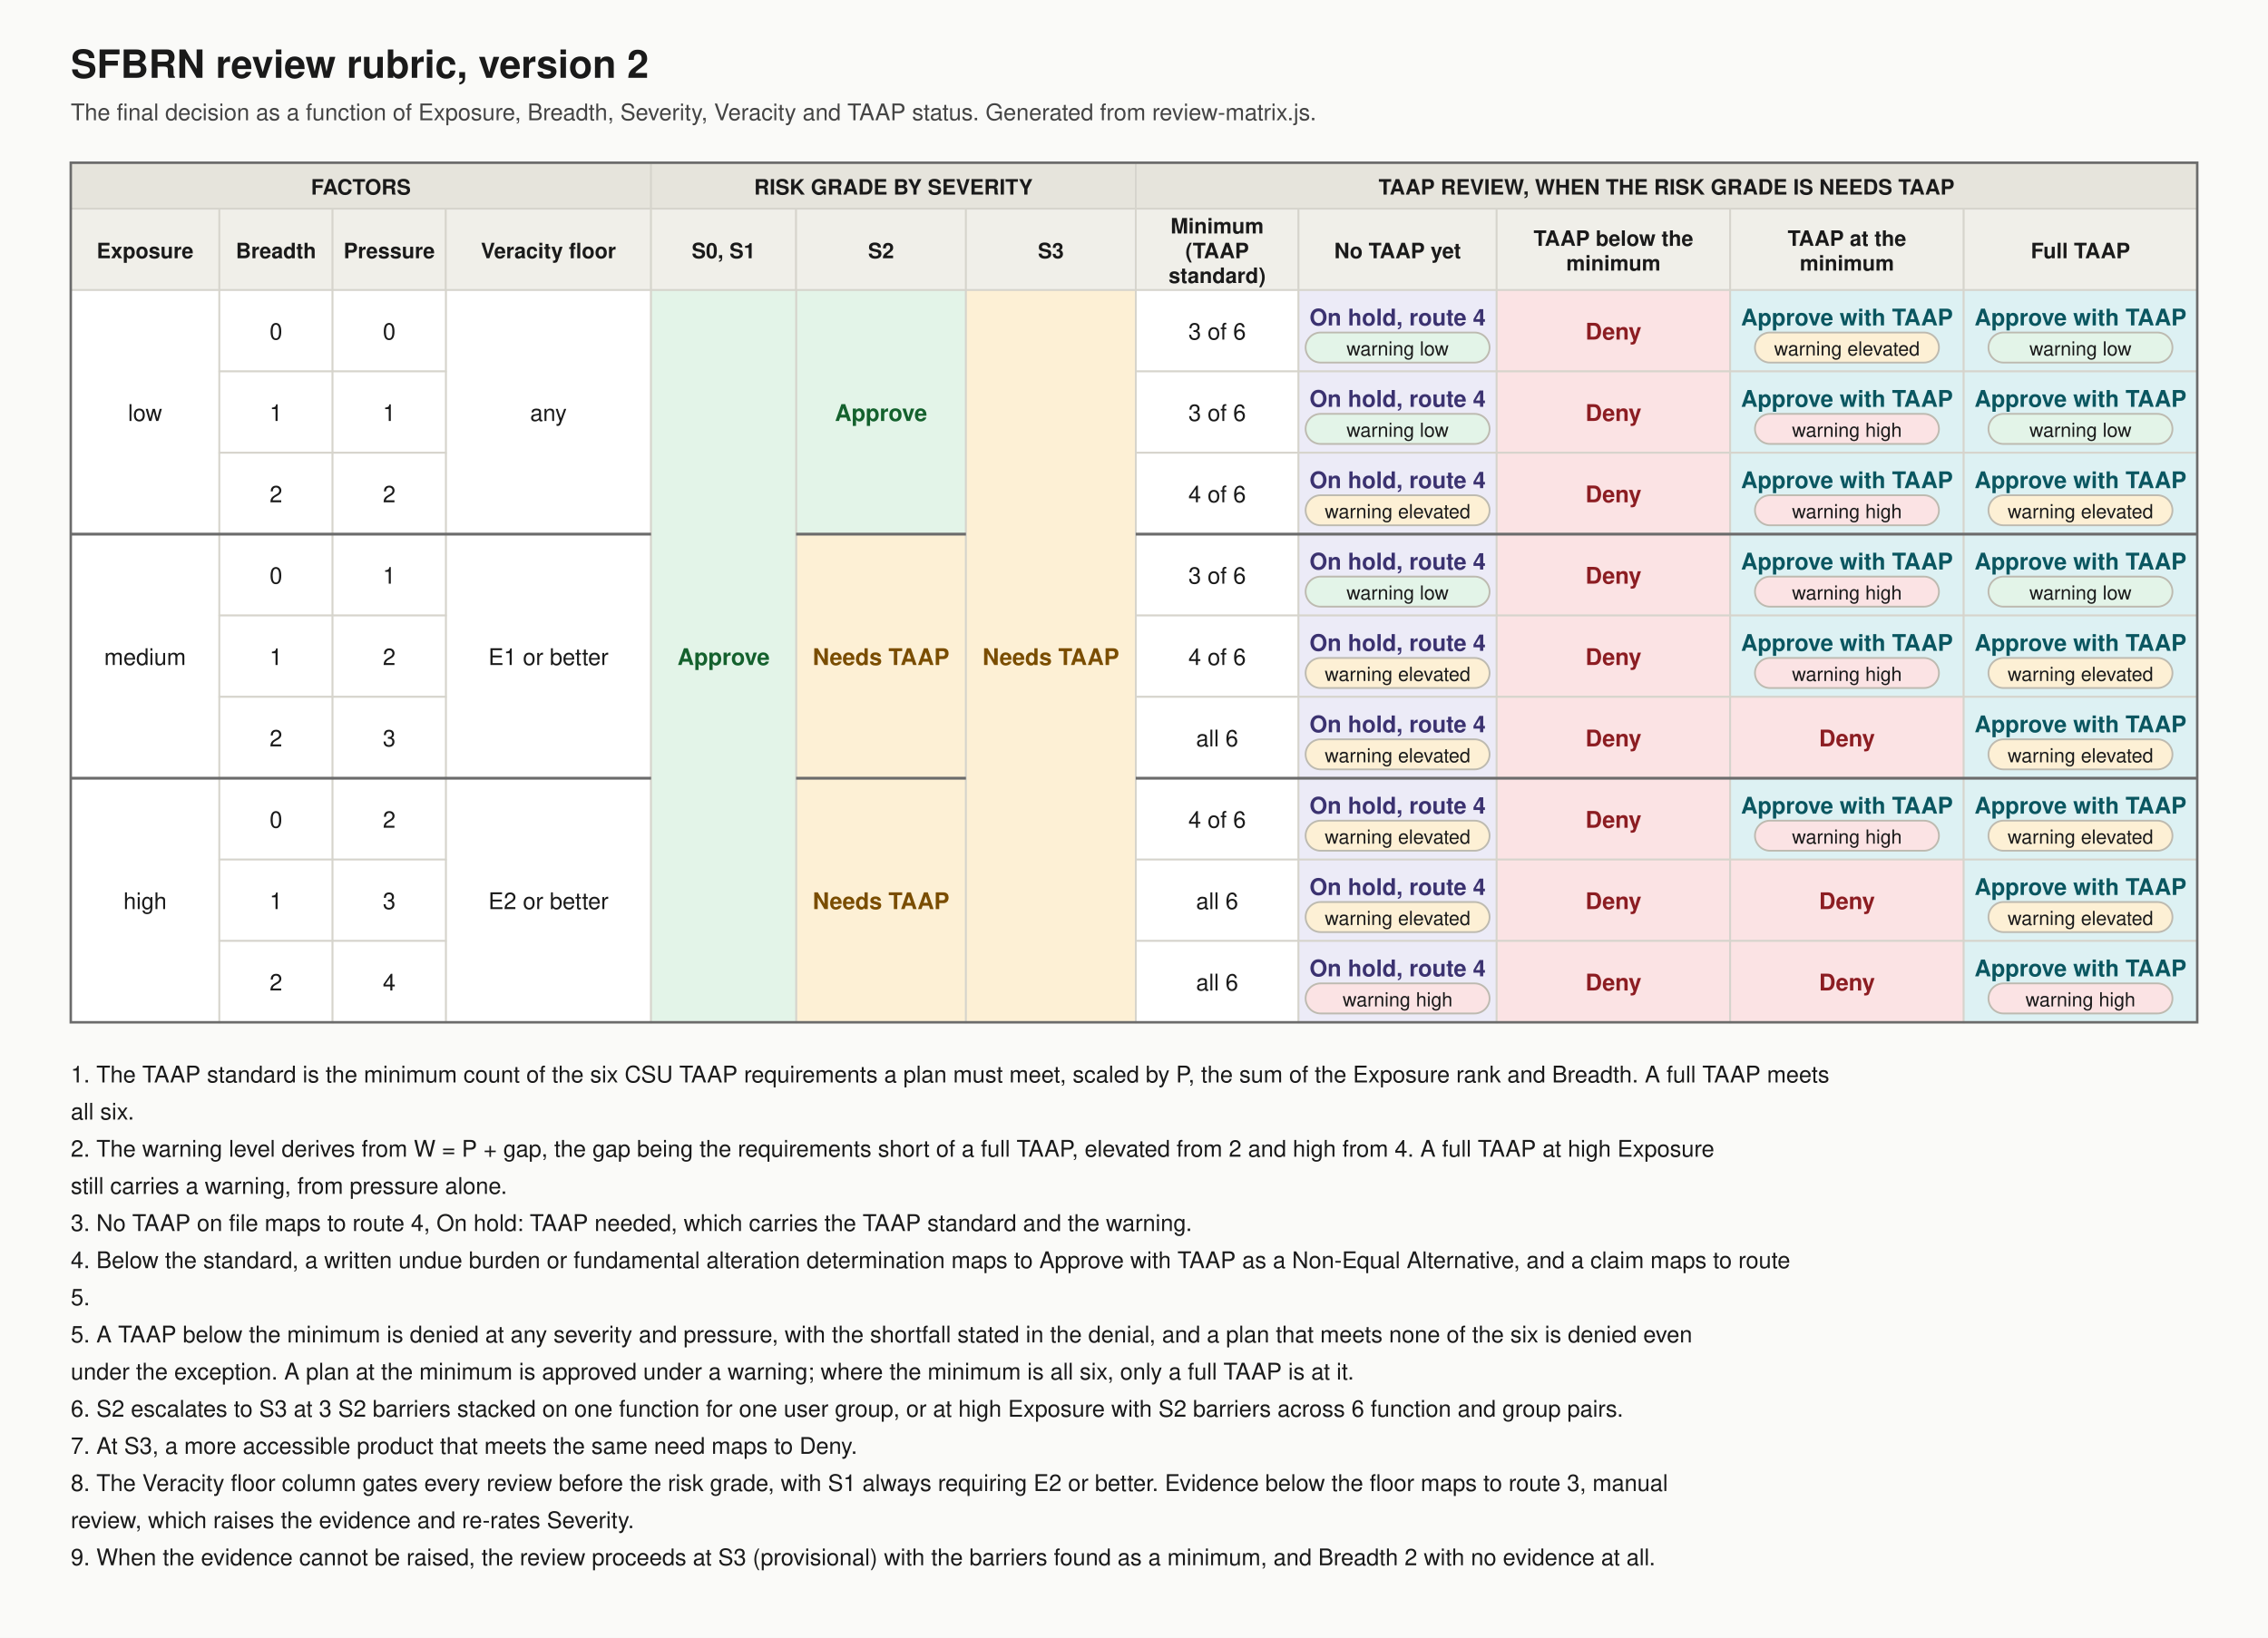
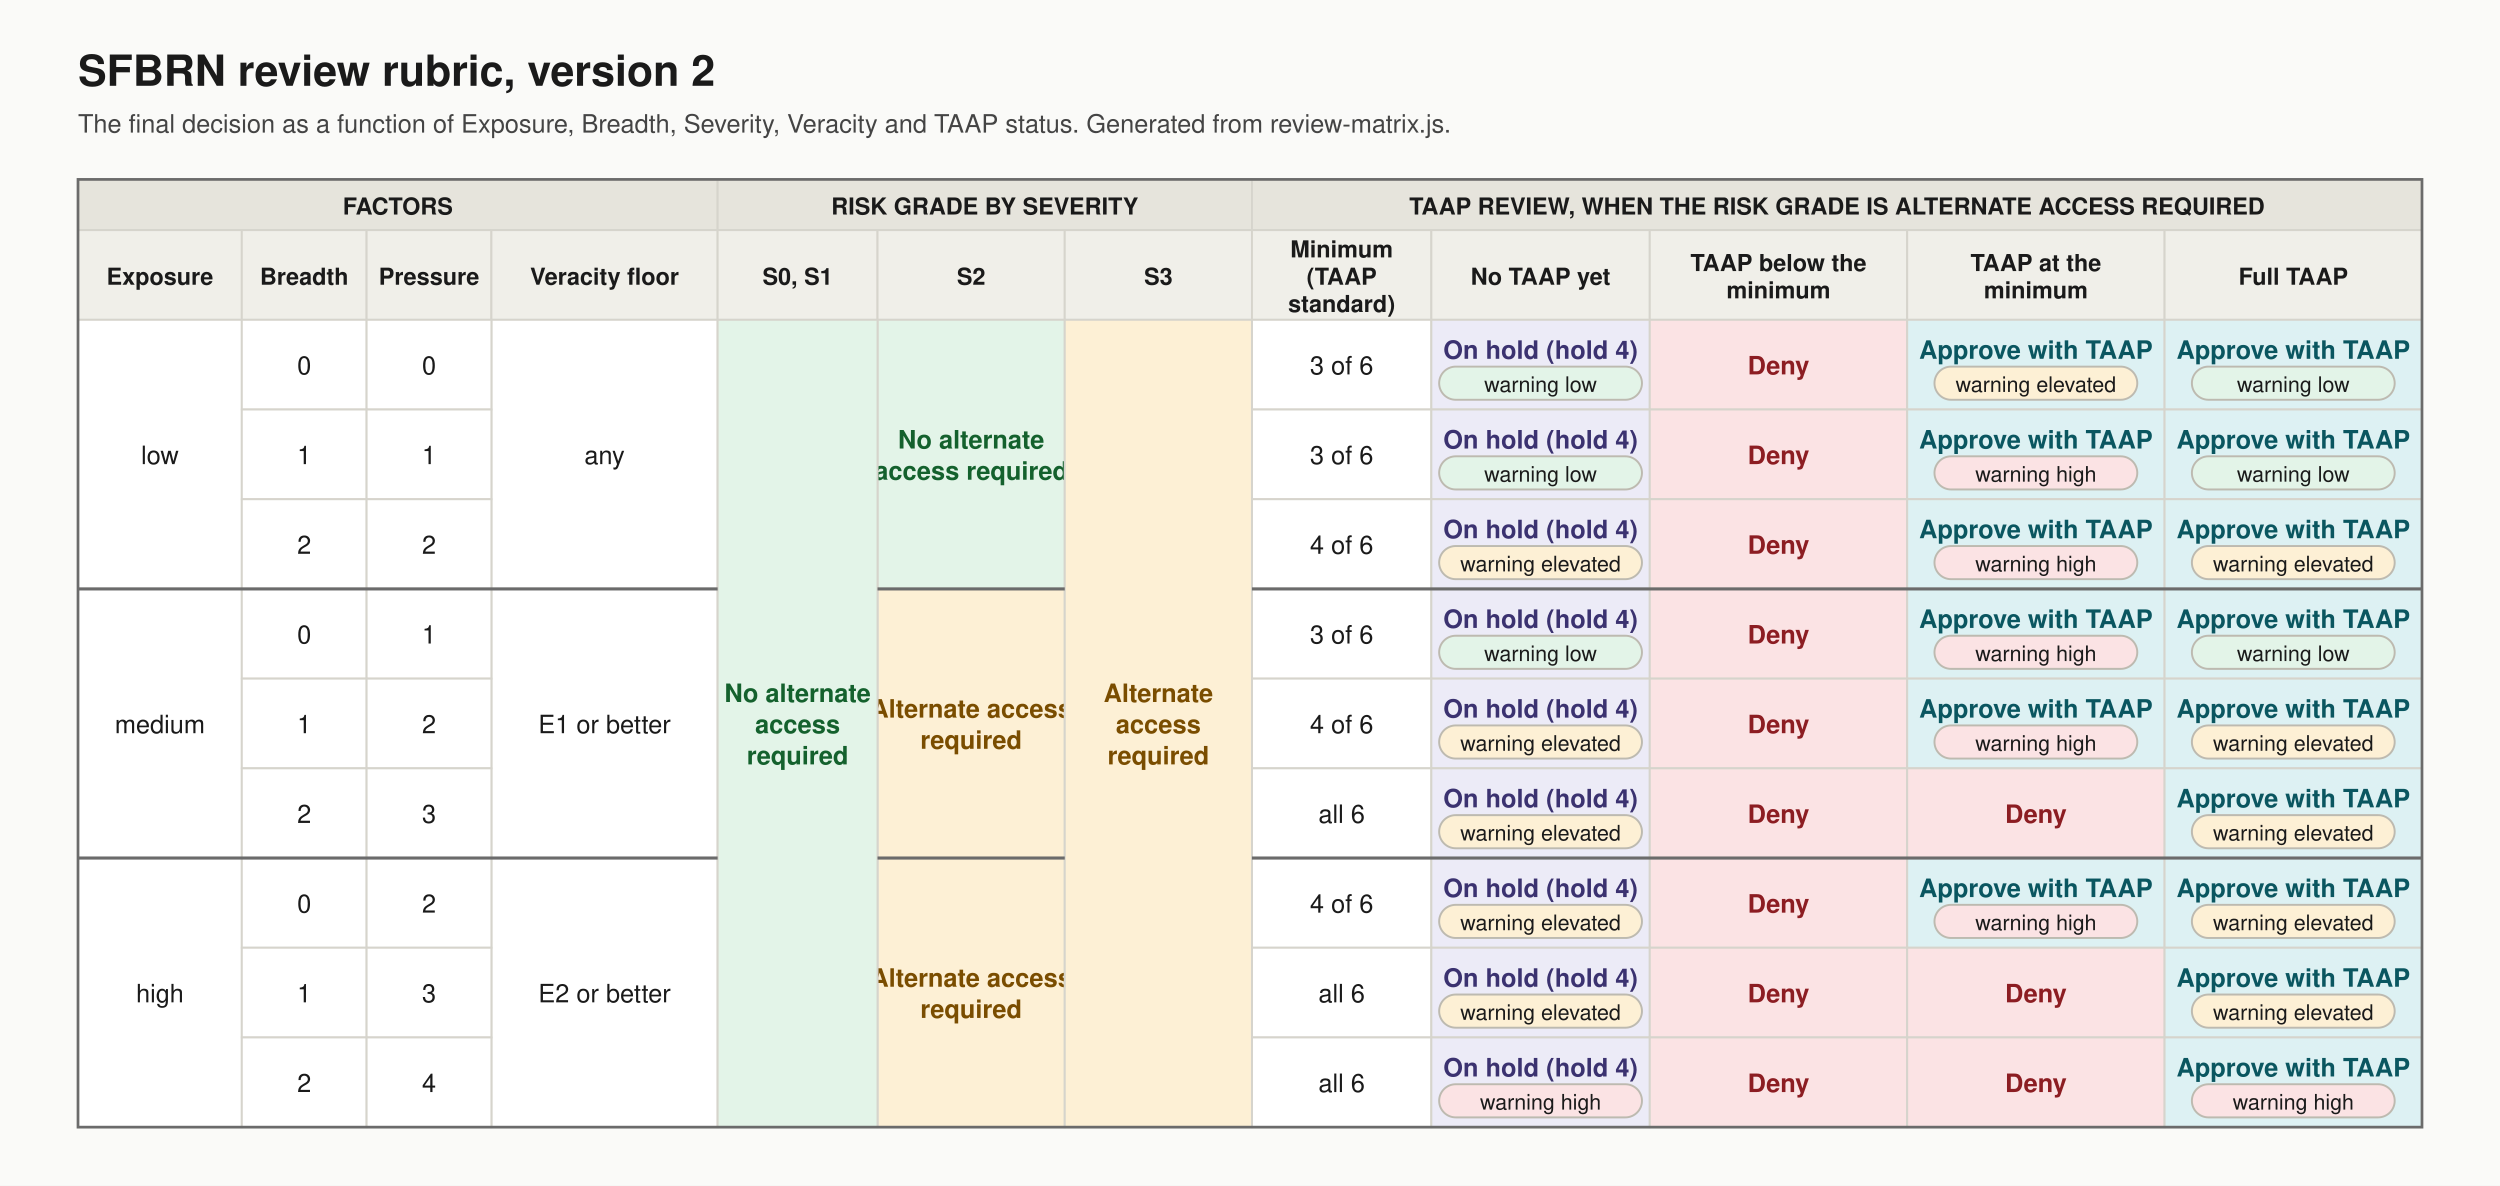
- <svg xmlns="http://www.w3.org/2000/svg" viewBox="0 0 1282 926" width="1282" height="926" role="img" aria-labelledby="t d" font-family="Segoe UI, system-ui, -apple-system, Helvetica, Arial, sans-serif">
-   <rect width="1282" height="926" fill="#fafaf8" />
+ <svg xmlns="http://www.w3.org/2000/svg" viewBox="0 0 1282 608" width="1282" height="608" role="img" aria-labelledby="t d" font-family="Segoe UI, system-ui, -apple-system, Helvetica, Arial, sans-serif">
+   <rect width="1282" height="608" fill="#fafaf8" />
  <text x="40" y="44" font-size="22" font-weight="700" fill="#1a1a1a">SFBRN review rubric, version 2</text>
  <text x="40" y="68" font-size="13" fill="#444">The final decision as a function of Exposure, Breadth, Severity, Veracity and TAAP status. Generated from review-matrix.js.</text>
  <rect x="40" y="92" width="328" height="26" fill="#e6e4dc" stroke="#d6d4cc" />
  <text x="204" y="110" text-anchor="middle" font-size="12" font-weight="700" fill="#1a1a1a">FACTORS</text>
  <rect x="368" y="92" width="274" height="26" fill="#e6e4dc" stroke="#d6d4cc" />
  <text x="505" y="110" text-anchor="middle" font-size="12" font-weight="700" fill="#1a1a1a">RISK GRADE BY SEVERITY</text>
  <rect x="642" y="92" width="600" height="26" fill="#e6e4dc" stroke="#d6d4cc" />
-   <text x="942" y="110" text-anchor="middle" font-size="12" font-weight="700" fill="#1a1a1a">TAAP REVIEW, WHEN THE RISK GRADE IS NEEDS TAAP</text>
+   <text x="942" y="110" text-anchor="middle" font-size="12" font-weight="700" fill="#1a1a1a">TAAP REVIEW, WHEN THE RISK GRADE IS ALTERNATE ACCESS REQUIRED</text>
  <rect x="40" y="118" width="84" height="46" fill="#f0efe9" stroke="#d6d4cc" />
  <text x="82" y="146" text-anchor="middle" font-size="12" font-weight="700" fill="#1a1a1a">Exposure</text>
  <rect x="124" y="118" width="64" height="46" fill="#f0efe9" stroke="#d6d4cc" />
  <text x="156" y="146" text-anchor="middle" font-size="12" font-weight="700" fill="#1a1a1a">Breadth</text>
  <rect x="188" y="118" width="64" height="46" fill="#f0efe9" stroke="#d6d4cc" />
  <text x="220" y="146" text-anchor="middle" font-size="12" font-weight="700" fill="#1a1a1a">Pressure</text>
  <rect x="252" y="118" width="116" height="46" fill="#f0efe9" stroke="#d6d4cc" />
  <text x="310" y="146" text-anchor="middle" font-size="12" font-weight="700" fill="#1a1a1a">Veracity floor</text>
  <rect x="368" y="118" width="82" height="46" fill="#f0efe9" stroke="#d6d4cc" />
  <text x="409" y="146" text-anchor="middle" font-size="12" font-weight="700" fill="#1a1a1a">S0, S1</text>
  <rect x="450" y="118" width="96" height="46" fill="#f0efe9" stroke="#d6d4cc" />
  <text x="498" y="146" text-anchor="middle" font-size="12" font-weight="700" fill="#1a1a1a">S2</text>
  <rect x="546" y="118" width="96" height="46" fill="#f0efe9" stroke="#d6d4cc" />
  <text x="594" y="146" text-anchor="middle" font-size="12" font-weight="700" fill="#1a1a1a">S3</text>
  <rect x="642" y="118" width="92" height="46" fill="#f0efe9" stroke="#d6d4cc" />
  <text x="688" y="132" text-anchor="middle" font-size="12" font-weight="700" fill="#1a1a1a">Minimum</text>
  <text x="688" y="146" text-anchor="middle" font-size="12" font-weight="700" fill="#1a1a1a">(TAAP</text>
  <text x="688" y="160" text-anchor="middle" font-size="12" font-weight="700" fill="#1a1a1a">standard)</text>
  <rect x="734" y="118" width="112" height="46" fill="#f0efe9" stroke="#d6d4cc" />
  <text x="790" y="146" text-anchor="middle" font-size="12" font-weight="700" fill="#1a1a1a">No TAAP yet</text>
  <rect x="846" y="118" width="132" height="46" fill="#f0efe9" stroke="#d6d4cc" />
  <text x="912" y="139" text-anchor="middle" font-size="12" font-weight="700" fill="#1a1a1a">TAAP below the</text>
  <text x="912" y="153" text-anchor="middle" font-size="12" font-weight="700" fill="#1a1a1a">minimum</text>
  <rect x="978" y="118" width="132" height="46" fill="#f0efe9" stroke="#d6d4cc" />
  <text x="1044" y="139" text-anchor="middle" font-size="12" font-weight="700" fill="#1a1a1a">TAAP at the</text>
  <text x="1044" y="153" text-anchor="middle" font-size="12" font-weight="700" fill="#1a1a1a">minimum</text>
  <rect x="1110" y="118" width="132" height="46" fill="#f0efe9" stroke="#d6d4cc" />
  <text x="1176" y="146" text-anchor="middle" font-size="12" font-weight="700" fill="#1a1a1a">Full TAAP</text>
  <rect x="40" y="164" width="84" height="138" fill="#ffffff" stroke="#d6d4cc" />
  <text x="82" y="238" text-anchor="middle" font-size="13" font-weight="400" fill="#1a1a1a">low</text>
  <rect x="252" y="164" width="116" height="138" fill="#ffffff" stroke="#d6d4cc" />
  <text x="310" y="238" text-anchor="middle" font-size="13" font-weight="400" fill="#1a1a1a">any</text>
  <rect x="450" y="164" width="96" height="138" fill="#e3f4e8" stroke="#d6d4cc" />
-   <text x="498" y="238" text-anchor="middle" font-size="13" font-weight="600" fill="#14612d">Approve</text>
+   <text x="498" y="230" text-anchor="middle" font-size="13" font-weight="600" fill="#14612d">No alternate</text>
+   <text x="498" y="246" text-anchor="middle" font-size="13" font-weight="600" fill="#14612d">access required</text>
  <rect x="124" y="164" width="64" height="46" fill="#ffffff" stroke="#d6d4cc" />
  <text x="156" y="192" text-anchor="middle" font-size="13" font-weight="400" fill="#1a1a1a">0</text>
  <rect x="188" y="164" width="64" height="46" fill="#ffffff" stroke="#d6d4cc" />
  <text x="220" y="192" text-anchor="middle" font-size="13" font-weight="400" fill="#1a1a1a">0</text>
  <rect x="642" y="164" width="92" height="46" fill="#ffffff" stroke="#d6d4cc" />
  <text x="688" y="192" text-anchor="middle" font-size="13" font-weight="400" fill="#1a1a1a">3 of 6</text>
  <rect x="734" y="164" width="112" height="46" fill="#ecebf7" stroke="#d6d4cc" />
-   <text x="790" y="184" text-anchor="middle" font-size="13" font-weight="600" fill="#3b3270">On hold, route 4</text>
+   <text x="790" y="184" text-anchor="middle" font-size="13" font-weight="600" fill="#3b3270">On hold (hold 4)</text>
  <rect x="738" y="188" width="104" height="17" rx="8.5" fill="#e3f4e8" stroke="#bdbab0" />
  <text x="790" y="201" text-anchor="middle" font-size="11" font-weight="400" fill="#1a1a1a">warning low</text>
  <rect x="846" y="164" width="132" height="46" fill="#fbe3e4" stroke="#d6d4cc" />
  <text x="912" y="192" text-anchor="middle" font-size="13" font-weight="600" fill="#8c1d22">Deny</text>
  <rect x="978" y="164" width="132" height="46" fill="#ddf1f3" stroke="#d6d4cc" />
  <text x="1044" y="184" text-anchor="middle" font-size="13" font-weight="600" fill="#0a5660">Approve with TAAP</text>
  <rect x="992" y="188" width="104" height="17" rx="8.5" fill="#fdf0d5" stroke="#bdbab0" />
  <text x="1044" y="201" text-anchor="middle" font-size="11" font-weight="400" fill="#1a1a1a">warning elevated</text>
  <rect x="1110" y="164" width="132" height="46" fill="#ddf1f3" stroke="#d6d4cc" />
  <text x="1176" y="184" text-anchor="middle" font-size="13" font-weight="600" fill="#0a5660">Approve with TAAP</text>
  <rect x="1124" y="188" width="104" height="17" rx="8.5" fill="#e3f4e8" stroke="#bdbab0" />
  <text x="1176" y="201" text-anchor="middle" font-size="11" font-weight="400" fill="#1a1a1a">warning low</text>
  <rect x="124" y="210" width="64" height="46" fill="#ffffff" stroke="#d6d4cc" />
  <text x="156" y="238" text-anchor="middle" font-size="13" font-weight="400" fill="#1a1a1a">1</text>
  <rect x="188" y="210" width="64" height="46" fill="#ffffff" stroke="#d6d4cc" />
  <text x="220" y="238" text-anchor="middle" font-size="13" font-weight="400" fill="#1a1a1a">1</text>
  <rect x="642" y="210" width="92" height="46" fill="#ffffff" stroke="#d6d4cc" />
  <text x="688" y="238" text-anchor="middle" font-size="13" font-weight="400" fill="#1a1a1a">3 of 6</text>
  <rect x="734" y="210" width="112" height="46" fill="#ecebf7" stroke="#d6d4cc" />
-   <text x="790" y="230" text-anchor="middle" font-size="13" font-weight="600" fill="#3b3270">On hold, route 4</text>
+   <text x="790" y="230" text-anchor="middle" font-size="13" font-weight="600" fill="#3b3270">On hold (hold 4)</text>
  <rect x="738" y="234" width="104" height="17" rx="8.5" fill="#e3f4e8" stroke="#bdbab0" />
  <text x="790" y="247" text-anchor="middle" font-size="11" font-weight="400" fill="#1a1a1a">warning low</text>
  <rect x="846" y="210" width="132" height="46" fill="#fbe3e4" stroke="#d6d4cc" />
  <text x="912" y="238" text-anchor="middle" font-size="13" font-weight="600" fill="#8c1d22">Deny</text>
  <rect x="978" y="210" width="132" height="46" fill="#ddf1f3" stroke="#d6d4cc" />
  <text x="1044" y="230" text-anchor="middle" font-size="13" font-weight="600" fill="#0a5660">Approve with TAAP</text>
  <rect x="992" y="234" width="104" height="17" rx="8.5" fill="#fbe3e4" stroke="#bdbab0" />
  <text x="1044" y="247" text-anchor="middle" font-size="11" font-weight="400" fill="#1a1a1a">warning high</text>
  <rect x="1110" y="210" width="132" height="46" fill="#ddf1f3" stroke="#d6d4cc" />
  <text x="1176" y="230" text-anchor="middle" font-size="13" font-weight="600" fill="#0a5660">Approve with TAAP</text>
  <rect x="1124" y="234" width="104" height="17" rx="8.5" fill="#e3f4e8" stroke="#bdbab0" />
  <text x="1176" y="247" text-anchor="middle" font-size="11" font-weight="400" fill="#1a1a1a">warning low</text>
  <rect x="124" y="256" width="64" height="46" fill="#ffffff" stroke="#d6d4cc" />
  <text x="156" y="284" text-anchor="middle" font-size="13" font-weight="400" fill="#1a1a1a">2</text>
  <rect x="188" y="256" width="64" height="46" fill="#ffffff" stroke="#d6d4cc" />
  <text x="220" y="284" text-anchor="middle" font-size="13" font-weight="400" fill="#1a1a1a">2</text>
  <rect x="642" y="256" width="92" height="46" fill="#ffffff" stroke="#d6d4cc" />
  <text x="688" y="284" text-anchor="middle" font-size="13" font-weight="400" fill="#1a1a1a">4 of 6</text>
  <rect x="734" y="256" width="112" height="46" fill="#ecebf7" stroke="#d6d4cc" />
-   <text x="790" y="276" text-anchor="middle" font-size="13" font-weight="600" fill="#3b3270">On hold, route 4</text>
+   <text x="790" y="276" text-anchor="middle" font-size="13" font-weight="600" fill="#3b3270">On hold (hold 4)</text>
  <rect x="738" y="280" width="104" height="17" rx="8.5" fill="#fdf0d5" stroke="#bdbab0" />
  <text x="790" y="293" text-anchor="middle" font-size="11" font-weight="400" fill="#1a1a1a">warning elevated</text>
  <rect x="846" y="256" width="132" height="46" fill="#fbe3e4" stroke="#d6d4cc" />
  <text x="912" y="284" text-anchor="middle" font-size="13" font-weight="600" fill="#8c1d22">Deny</text>
  <rect x="978" y="256" width="132" height="46" fill="#ddf1f3" stroke="#d6d4cc" />
  <text x="1044" y="276" text-anchor="middle" font-size="13" font-weight="600" fill="#0a5660">Approve with TAAP</text>
  <rect x="992" y="280" width="104" height="17" rx="8.5" fill="#fbe3e4" stroke="#bdbab0" />
  <text x="1044" y="293" text-anchor="middle" font-size="11" font-weight="400" fill="#1a1a1a">warning high</text>
  <rect x="1110" y="256" width="132" height="46" fill="#ddf1f3" stroke="#d6d4cc" />
  <text x="1176" y="276" text-anchor="middle" font-size="13" font-weight="600" fill="#0a5660">Approve with TAAP</text>
  <rect x="1124" y="280" width="104" height="17" rx="8.5" fill="#fdf0d5" stroke="#bdbab0" />
  <text x="1176" y="293" text-anchor="middle" font-size="11" font-weight="400" fill="#1a1a1a">warning elevated</text>
  <rect x="40" y="302" width="84" height="138" fill="#ffffff" stroke="#d6d4cc" />
  <text x="82" y="376" text-anchor="middle" font-size="13" font-weight="400" fill="#1a1a1a">medium</text>
  <rect x="252" y="302" width="116" height="138" fill="#ffffff" stroke="#d6d4cc" />
  <text x="310" y="376" text-anchor="middle" font-size="13" font-weight="400" fill="#1a1a1a">E1 or better</text>
  <rect x="450" y="302" width="96" height="138" fill="#fdf0d5" stroke="#d6d4cc" />
-   <text x="498" y="376" text-anchor="middle" font-size="13" font-weight="600" fill="#7a4d00">Needs TAAP</text>
+   <text x="498" y="368" text-anchor="middle" font-size="13" font-weight="600" fill="#7a4d00">Alternate access</text>
+   <text x="498" y="384" text-anchor="middle" font-size="13" font-weight="600" fill="#7a4d00">required</text>
  <rect x="124" y="302" width="64" height="46" fill="#ffffff" stroke="#d6d4cc" />
  <text x="156" y="330" text-anchor="middle" font-size="13" font-weight="400" fill="#1a1a1a">0</text>
  <rect x="188" y="302" width="64" height="46" fill="#ffffff" stroke="#d6d4cc" />
  <text x="220" y="330" text-anchor="middle" font-size="13" font-weight="400" fill="#1a1a1a">1</text>
  <rect x="642" y="302" width="92" height="46" fill="#ffffff" stroke="#d6d4cc" />
  <text x="688" y="330" text-anchor="middle" font-size="13" font-weight="400" fill="#1a1a1a">3 of 6</text>
  <rect x="734" y="302" width="112" height="46" fill="#ecebf7" stroke="#d6d4cc" />
-   <text x="790" y="322" text-anchor="middle" font-size="13" font-weight="600" fill="#3b3270">On hold, route 4</text>
+   <text x="790" y="322" text-anchor="middle" font-size="13" font-weight="600" fill="#3b3270">On hold (hold 4)</text>
  <rect x="738" y="326" width="104" height="17" rx="8.5" fill="#e3f4e8" stroke="#bdbab0" />
  <text x="790" y="339" text-anchor="middle" font-size="11" font-weight="400" fill="#1a1a1a">warning low</text>
  <rect x="846" y="302" width="132" height="46" fill="#fbe3e4" stroke="#d6d4cc" />
  <text x="912" y="330" text-anchor="middle" font-size="13" font-weight="600" fill="#8c1d22">Deny</text>
  <rect x="978" y="302" width="132" height="46" fill="#ddf1f3" stroke="#d6d4cc" />
  <text x="1044" y="322" text-anchor="middle" font-size="13" font-weight="600" fill="#0a5660">Approve with TAAP</text>
  <rect x="992" y="326" width="104" height="17" rx="8.5" fill="#fbe3e4" stroke="#bdbab0" />
  <text x="1044" y="339" text-anchor="middle" font-size="11" font-weight="400" fill="#1a1a1a">warning high</text>
  <rect x="1110" y="302" width="132" height="46" fill="#ddf1f3" stroke="#d6d4cc" />
  <text x="1176" y="322" text-anchor="middle" font-size="13" font-weight="600" fill="#0a5660">Approve with TAAP</text>
  <rect x="1124" y="326" width="104" height="17" rx="8.5" fill="#e3f4e8" stroke="#bdbab0" />
  <text x="1176" y="339" text-anchor="middle" font-size="11" font-weight="400" fill="#1a1a1a">warning low</text>
  <rect x="124" y="348" width="64" height="46" fill="#ffffff" stroke="#d6d4cc" />
  <text x="156" y="376" text-anchor="middle" font-size="13" font-weight="400" fill="#1a1a1a">1</text>
  <rect x="188" y="348" width="64" height="46" fill="#ffffff" stroke="#d6d4cc" />
  <text x="220" y="376" text-anchor="middle" font-size="13" font-weight="400" fill="#1a1a1a">2</text>
  <rect x="642" y="348" width="92" height="46" fill="#ffffff" stroke="#d6d4cc" />
  <text x="688" y="376" text-anchor="middle" font-size="13" font-weight="400" fill="#1a1a1a">4 of 6</text>
  <rect x="734" y="348" width="112" height="46" fill="#ecebf7" stroke="#d6d4cc" />
-   <text x="790" y="368" text-anchor="middle" font-size="13" font-weight="600" fill="#3b3270">On hold, route 4</text>
+   <text x="790" y="368" text-anchor="middle" font-size="13" font-weight="600" fill="#3b3270">On hold (hold 4)</text>
  <rect x="738" y="372" width="104" height="17" rx="8.5" fill="#fdf0d5" stroke="#bdbab0" />
  <text x="790" y="385" text-anchor="middle" font-size="11" font-weight="400" fill="#1a1a1a">warning elevated</text>
  <rect x="846" y="348" width="132" height="46" fill="#fbe3e4" stroke="#d6d4cc" />
  <text x="912" y="376" text-anchor="middle" font-size="13" font-weight="600" fill="#8c1d22">Deny</text>
  <rect x="978" y="348" width="132" height="46" fill="#ddf1f3" stroke="#d6d4cc" />
  <text x="1044" y="368" text-anchor="middle" font-size="13" font-weight="600" fill="#0a5660">Approve with TAAP</text>
  <rect x="992" y="372" width="104" height="17" rx="8.5" fill="#fbe3e4" stroke="#bdbab0" />
  <text x="1044" y="385" text-anchor="middle" font-size="11" font-weight="400" fill="#1a1a1a">warning high</text>
  <rect x="1110" y="348" width="132" height="46" fill="#ddf1f3" stroke="#d6d4cc" />
  <text x="1176" y="368" text-anchor="middle" font-size="13" font-weight="600" fill="#0a5660">Approve with TAAP</text>
  <rect x="1124" y="372" width="104" height="17" rx="8.5" fill="#fdf0d5" stroke="#bdbab0" />
  <text x="1176" y="385" text-anchor="middle" font-size="11" font-weight="400" fill="#1a1a1a">warning elevated</text>
  <rect x="124" y="394" width="64" height="46" fill="#ffffff" stroke="#d6d4cc" />
  <text x="156" y="422" text-anchor="middle" font-size="13" font-weight="400" fill="#1a1a1a">2</text>
  <rect x="188" y="394" width="64" height="46" fill="#ffffff" stroke="#d6d4cc" />
  <text x="220" y="422" text-anchor="middle" font-size="13" font-weight="400" fill="#1a1a1a">3</text>
  <rect x="642" y="394" width="92" height="46" fill="#ffffff" stroke="#d6d4cc" />
  <text x="688" y="422" text-anchor="middle" font-size="13" font-weight="400" fill="#1a1a1a">all 6</text>
  <rect x="734" y="394" width="112" height="46" fill="#ecebf7" stroke="#d6d4cc" />
-   <text x="790" y="414" text-anchor="middle" font-size="13" font-weight="600" fill="#3b3270">On hold, route 4</text>
+   <text x="790" y="414" text-anchor="middle" font-size="13" font-weight="600" fill="#3b3270">On hold (hold 4)</text>
  <rect x="738" y="418" width="104" height="17" rx="8.5" fill="#fdf0d5" stroke="#bdbab0" />
  <text x="790" y="431" text-anchor="middle" font-size="11" font-weight="400" fill="#1a1a1a">warning elevated</text>
  <rect x="846" y="394" width="132" height="46" fill="#fbe3e4" stroke="#d6d4cc" />
  <text x="912" y="422" text-anchor="middle" font-size="13" font-weight="600" fill="#8c1d22">Deny</text>
  <rect x="978" y="394" width="132" height="46" fill="#fbe3e4" stroke="#d6d4cc" />
  <text x="1044" y="422" text-anchor="middle" font-size="13" font-weight="600" fill="#8c1d22">Deny</text>
  <rect x="1110" y="394" width="132" height="46" fill="#ddf1f3" stroke="#d6d4cc" />
  <text x="1176" y="414" text-anchor="middle" font-size="13" font-weight="600" fill="#0a5660">Approve with TAAP</text>
  <rect x="1124" y="418" width="104" height="17" rx="8.5" fill="#fdf0d5" stroke="#bdbab0" />
  <text x="1176" y="431" text-anchor="middle" font-size="11" font-weight="400" fill="#1a1a1a">warning elevated</text>
  <rect x="40" y="440" width="84" height="138" fill="#ffffff" stroke="#d6d4cc" />
  <text x="82" y="514" text-anchor="middle" font-size="13" font-weight="400" fill="#1a1a1a">high</text>
  <rect x="252" y="440" width="116" height="138" fill="#ffffff" stroke="#d6d4cc" />
  <text x="310" y="514" text-anchor="middle" font-size="13" font-weight="400" fill="#1a1a1a">E2 or better</text>
  <rect x="450" y="440" width="96" height="138" fill="#fdf0d5" stroke="#d6d4cc" />
-   <text x="498" y="514" text-anchor="middle" font-size="13" font-weight="600" fill="#7a4d00">Needs TAAP</text>
+   <text x="498" y="506" text-anchor="middle" font-size="13" font-weight="600" fill="#7a4d00">Alternate access</text>
+   <text x="498" y="522" text-anchor="middle" font-size="13" font-weight="600" fill="#7a4d00">required</text>
  <rect x="124" y="440" width="64" height="46" fill="#ffffff" stroke="#d6d4cc" />
  <text x="156" y="468" text-anchor="middle" font-size="13" font-weight="400" fill="#1a1a1a">0</text>
  <rect x="188" y="440" width="64" height="46" fill="#ffffff" stroke="#d6d4cc" />
  <text x="220" y="468" text-anchor="middle" font-size="13" font-weight="400" fill="#1a1a1a">2</text>
  <rect x="642" y="440" width="92" height="46" fill="#ffffff" stroke="#d6d4cc" />
  <text x="688" y="468" text-anchor="middle" font-size="13" font-weight="400" fill="#1a1a1a">4 of 6</text>
  <rect x="734" y="440" width="112" height="46" fill="#ecebf7" stroke="#d6d4cc" />
-   <text x="790" y="460" text-anchor="middle" font-size="13" font-weight="600" fill="#3b3270">On hold, route 4</text>
+   <text x="790" y="460" text-anchor="middle" font-size="13" font-weight="600" fill="#3b3270">On hold (hold 4)</text>
  <rect x="738" y="464" width="104" height="17" rx="8.5" fill="#fdf0d5" stroke="#bdbab0" />
  <text x="790" y="477" text-anchor="middle" font-size="11" font-weight="400" fill="#1a1a1a">warning elevated</text>
  <rect x="846" y="440" width="132" height="46" fill="#fbe3e4" stroke="#d6d4cc" />
  <text x="912" y="468" text-anchor="middle" font-size="13" font-weight="600" fill="#8c1d22">Deny</text>
  <rect x="978" y="440" width="132" height="46" fill="#ddf1f3" stroke="#d6d4cc" />
  <text x="1044" y="460" text-anchor="middle" font-size="13" font-weight="600" fill="#0a5660">Approve with TAAP</text>
  <rect x="992" y="464" width="104" height="17" rx="8.5" fill="#fbe3e4" stroke="#bdbab0" />
  <text x="1044" y="477" text-anchor="middle" font-size="11" font-weight="400" fill="#1a1a1a">warning high</text>
  <rect x="1110" y="440" width="132" height="46" fill="#ddf1f3" stroke="#d6d4cc" />
  <text x="1176" y="460" text-anchor="middle" font-size="13" font-weight="600" fill="#0a5660">Approve with TAAP</text>
  <rect x="1124" y="464" width="104" height="17" rx="8.5" fill="#fdf0d5" stroke="#bdbab0" />
  <text x="1176" y="477" text-anchor="middle" font-size="11" font-weight="400" fill="#1a1a1a">warning elevated</text>
  <rect x="124" y="486" width="64" height="46" fill="#ffffff" stroke="#d6d4cc" />
  <text x="156" y="514" text-anchor="middle" font-size="13" font-weight="400" fill="#1a1a1a">1</text>
  <rect x="188" y="486" width="64" height="46" fill="#ffffff" stroke="#d6d4cc" />
  <text x="220" y="514" text-anchor="middle" font-size="13" font-weight="400" fill="#1a1a1a">3</text>
  <rect x="642" y="486" width="92" height="46" fill="#ffffff" stroke="#d6d4cc" />
  <text x="688" y="514" text-anchor="middle" font-size="13" font-weight="400" fill="#1a1a1a">all 6</text>
  <rect x="734" y="486" width="112" height="46" fill="#ecebf7" stroke="#d6d4cc" />
-   <text x="790" y="506" text-anchor="middle" font-size="13" font-weight="600" fill="#3b3270">On hold, route 4</text>
+   <text x="790" y="506" text-anchor="middle" font-size="13" font-weight="600" fill="#3b3270">On hold (hold 4)</text>
  <rect x="738" y="510" width="104" height="17" rx="8.5" fill="#fdf0d5" stroke="#bdbab0" />
  <text x="790" y="523" text-anchor="middle" font-size="11" font-weight="400" fill="#1a1a1a">warning elevated</text>
  <rect x="846" y="486" width="132" height="46" fill="#fbe3e4" stroke="#d6d4cc" />
  <text x="912" y="514" text-anchor="middle" font-size="13" font-weight="600" fill="#8c1d22">Deny</text>
  <rect x="978" y="486" width="132" height="46" fill="#fbe3e4" stroke="#d6d4cc" />
  <text x="1044" y="514" text-anchor="middle" font-size="13" font-weight="600" fill="#8c1d22">Deny</text>
  <rect x="1110" y="486" width="132" height="46" fill="#ddf1f3" stroke="#d6d4cc" />
  <text x="1176" y="506" text-anchor="middle" font-size="13" font-weight="600" fill="#0a5660">Approve with TAAP</text>
  <rect x="1124" y="510" width="104" height="17" rx="8.5" fill="#fdf0d5" stroke="#bdbab0" />
  <text x="1176" y="523" text-anchor="middle" font-size="11" font-weight="400" fill="#1a1a1a">warning elevated</text>
  <rect x="124" y="532" width="64" height="46" fill="#ffffff" stroke="#d6d4cc" />
  <text x="156" y="560" text-anchor="middle" font-size="13" font-weight="400" fill="#1a1a1a">2</text>
  <rect x="188" y="532" width="64" height="46" fill="#ffffff" stroke="#d6d4cc" />
  <text x="220" y="560" text-anchor="middle" font-size="13" font-weight="400" fill="#1a1a1a">4</text>
  <rect x="642" y="532" width="92" height="46" fill="#ffffff" stroke="#d6d4cc" />
  <text x="688" y="560" text-anchor="middle" font-size="13" font-weight="400" fill="#1a1a1a">all 6</text>
  <rect x="734" y="532" width="112" height="46" fill="#ecebf7" stroke="#d6d4cc" />
-   <text x="790" y="552" text-anchor="middle" font-size="13" font-weight="600" fill="#3b3270">On hold, route 4</text>
+   <text x="790" y="552" text-anchor="middle" font-size="13" font-weight="600" fill="#3b3270">On hold (hold 4)</text>
  <rect x="738" y="556" width="104" height="17" rx="8.5" fill="#fbe3e4" stroke="#bdbab0" />
  <text x="790" y="569" text-anchor="middle" font-size="11" font-weight="400" fill="#1a1a1a">warning high</text>
  <rect x="846" y="532" width="132" height="46" fill="#fbe3e4" stroke="#d6d4cc" />
  <text x="912" y="560" text-anchor="middle" font-size="13" font-weight="600" fill="#8c1d22">Deny</text>
  <rect x="978" y="532" width="132" height="46" fill="#fbe3e4" stroke="#d6d4cc" />
  <text x="1044" y="560" text-anchor="middle" font-size="13" font-weight="600" fill="#8c1d22">Deny</text>
  <rect x="1110" y="532" width="132" height="46" fill="#ddf1f3" stroke="#d6d4cc" />
  <text x="1176" y="552" text-anchor="middle" font-size="13" font-weight="600" fill="#0a5660">Approve with TAAP</text>
  <rect x="1124" y="556" width="104" height="17" rx="8.5" fill="#fbe3e4" stroke="#bdbab0" />
  <text x="1176" y="569" text-anchor="middle" font-size="11" font-weight="400" fill="#1a1a1a">warning high</text>
  <rect x="368" y="164" width="82" height="414" fill="#e3f4e8" stroke="#d6d4cc" />
-   <text x="409" y="376" text-anchor="middle" font-size="13" font-weight="600" fill="#14612d">Approve</text>
+   <text x="409" y="360" text-anchor="middle" font-size="13" font-weight="600" fill="#14612d">No alternate</text>
+   <text x="409" y="376" text-anchor="middle" font-size="13" font-weight="600" fill="#14612d">access</text>
+   <text x="409" y="392" text-anchor="middle" font-size="13" font-weight="600" fill="#14612d">required</text>
  <rect x="546" y="164" width="96" height="414" fill="#fdf0d5" stroke="#d6d4cc" />
-   <text x="594" y="376" text-anchor="middle" font-size="13" font-weight="600" fill="#7a4d00">Needs TAAP</text>
+   <text x="594" y="360" text-anchor="middle" font-size="13" font-weight="600" fill="#7a4d00">Alternate</text>
+   <text x="594" y="376" text-anchor="middle" font-size="13" font-weight="600" fill="#7a4d00">access</text>
+   <text x="594" y="392" text-anchor="middle" font-size="13" font-weight="600" fill="#7a4d00">required</text>
  <line x1="40" y1="302" x2="368" y2="302" stroke="#6b6b6b" stroke-width="1.6" />
  <line x1="450" y1="302" x2="546" y2="302" stroke="#6b6b6b" stroke-width="1.6" />
  <line x1="642" y1="302" x2="1242" y2="302" stroke="#6b6b6b" stroke-width="1.6" />
  <line x1="40" y1="440" x2="368" y2="440" stroke="#6b6b6b" stroke-width="1.6" />
  <line x1="450" y1="440" x2="546" y2="440" stroke="#6b6b6b" stroke-width="1.6" />
  <line x1="642" y1="440" x2="1242" y2="440" stroke="#6b6b6b" stroke-width="1.6" />
  <rect x="40" y="92" width="1202" height="486" fill="none" stroke="#6b6b6b" stroke-width="1.4" />
-   <text x="40" y="612" text-anchor="start" font-size="13" font-weight="400" fill="#1a1a1a">1.  The TAAP standard is the minimum count of the six CSU TAAP requirements a plan must meet, scaled by P, the sum of the Exposure rank and Breadth. A full TAAP meets</text>
-   <text x="40" y="633" text-anchor="start" font-size="13" font-weight="400" fill="#1a1a1a">     all six.</text>
-   <text x="40" y="654" text-anchor="start" font-size="13" font-weight="400" fill="#1a1a1a">2.  The warning level derives from W = P + gap, the gap being the requirements short of a full TAAP, elevated from 2 and high from 4. A full TAAP at high Exposure</text>
-   <text x="40" y="675" text-anchor="start" font-size="13" font-weight="400" fill="#1a1a1a">     still carries a warning, from pressure alone.</text>
-   <text x="40" y="696" text-anchor="start" font-size="13" font-weight="400" fill="#1a1a1a">3.  No TAAP on file maps to route 4, On hold: TAAP needed, which carries the TAAP standard and the warning.</text>
-   <text x="40" y="717" text-anchor="start" font-size="13" font-weight="400" fill="#1a1a1a">4.  Below the standard, a written undue burden or fundamental alteration determination maps to Approve with TAAP as a Non-Equal Alternative, and a claim maps to route</text>
-   <text x="40" y="738" text-anchor="start" font-size="13" font-weight="400" fill="#1a1a1a">     5.</text>
-   <text x="40" y="759" text-anchor="start" font-size="13" font-weight="400" fill="#1a1a1a">5.  A TAAP below the minimum is denied at any severity and pressure, with the shortfall stated in the denial, and a plan that meets none of the six is denied even</text>
-   <text x="40" y="780" text-anchor="start" font-size="13" font-weight="400" fill="#1a1a1a">     under the exception. A plan at the minimum is approved under a warning; where the minimum is all six, only a full TAAP is at it.</text>
-   <text x="40" y="801" text-anchor="start" font-size="13" font-weight="400" fill="#1a1a1a">6.  S2 escalates to S3 at 3 S2 barriers stacked on one function for one user group, or at high Exposure with S2 barriers across 6 function and group pairs.</text>
-   <text x="40" y="822" text-anchor="start" font-size="13" font-weight="400" fill="#1a1a1a">7.  At S3, a more accessible product that meets the same need maps to Deny.</text>
-   <text x="40" y="843" text-anchor="start" font-size="13" font-weight="400" fill="#1a1a1a">8.  The Veracity floor column gates every review before the risk grade, with S1 always requiring E2 or better. Evidence below the floor maps to route 3, manual</text>
-   <text x="40" y="864" text-anchor="start" font-size="13" font-weight="400" fill="#1a1a1a">     review, which raises the evidence and re-rates Severity.</text>
-   <text x="40" y="885" text-anchor="start" font-size="13" font-weight="400" fill="#1a1a1a">9.  When the evidence cannot be raised, the review proceeds at S3 (provisional) with the barriers found as a minimum, and Breadth 2 with no evidence at all.</text>
</svg>
